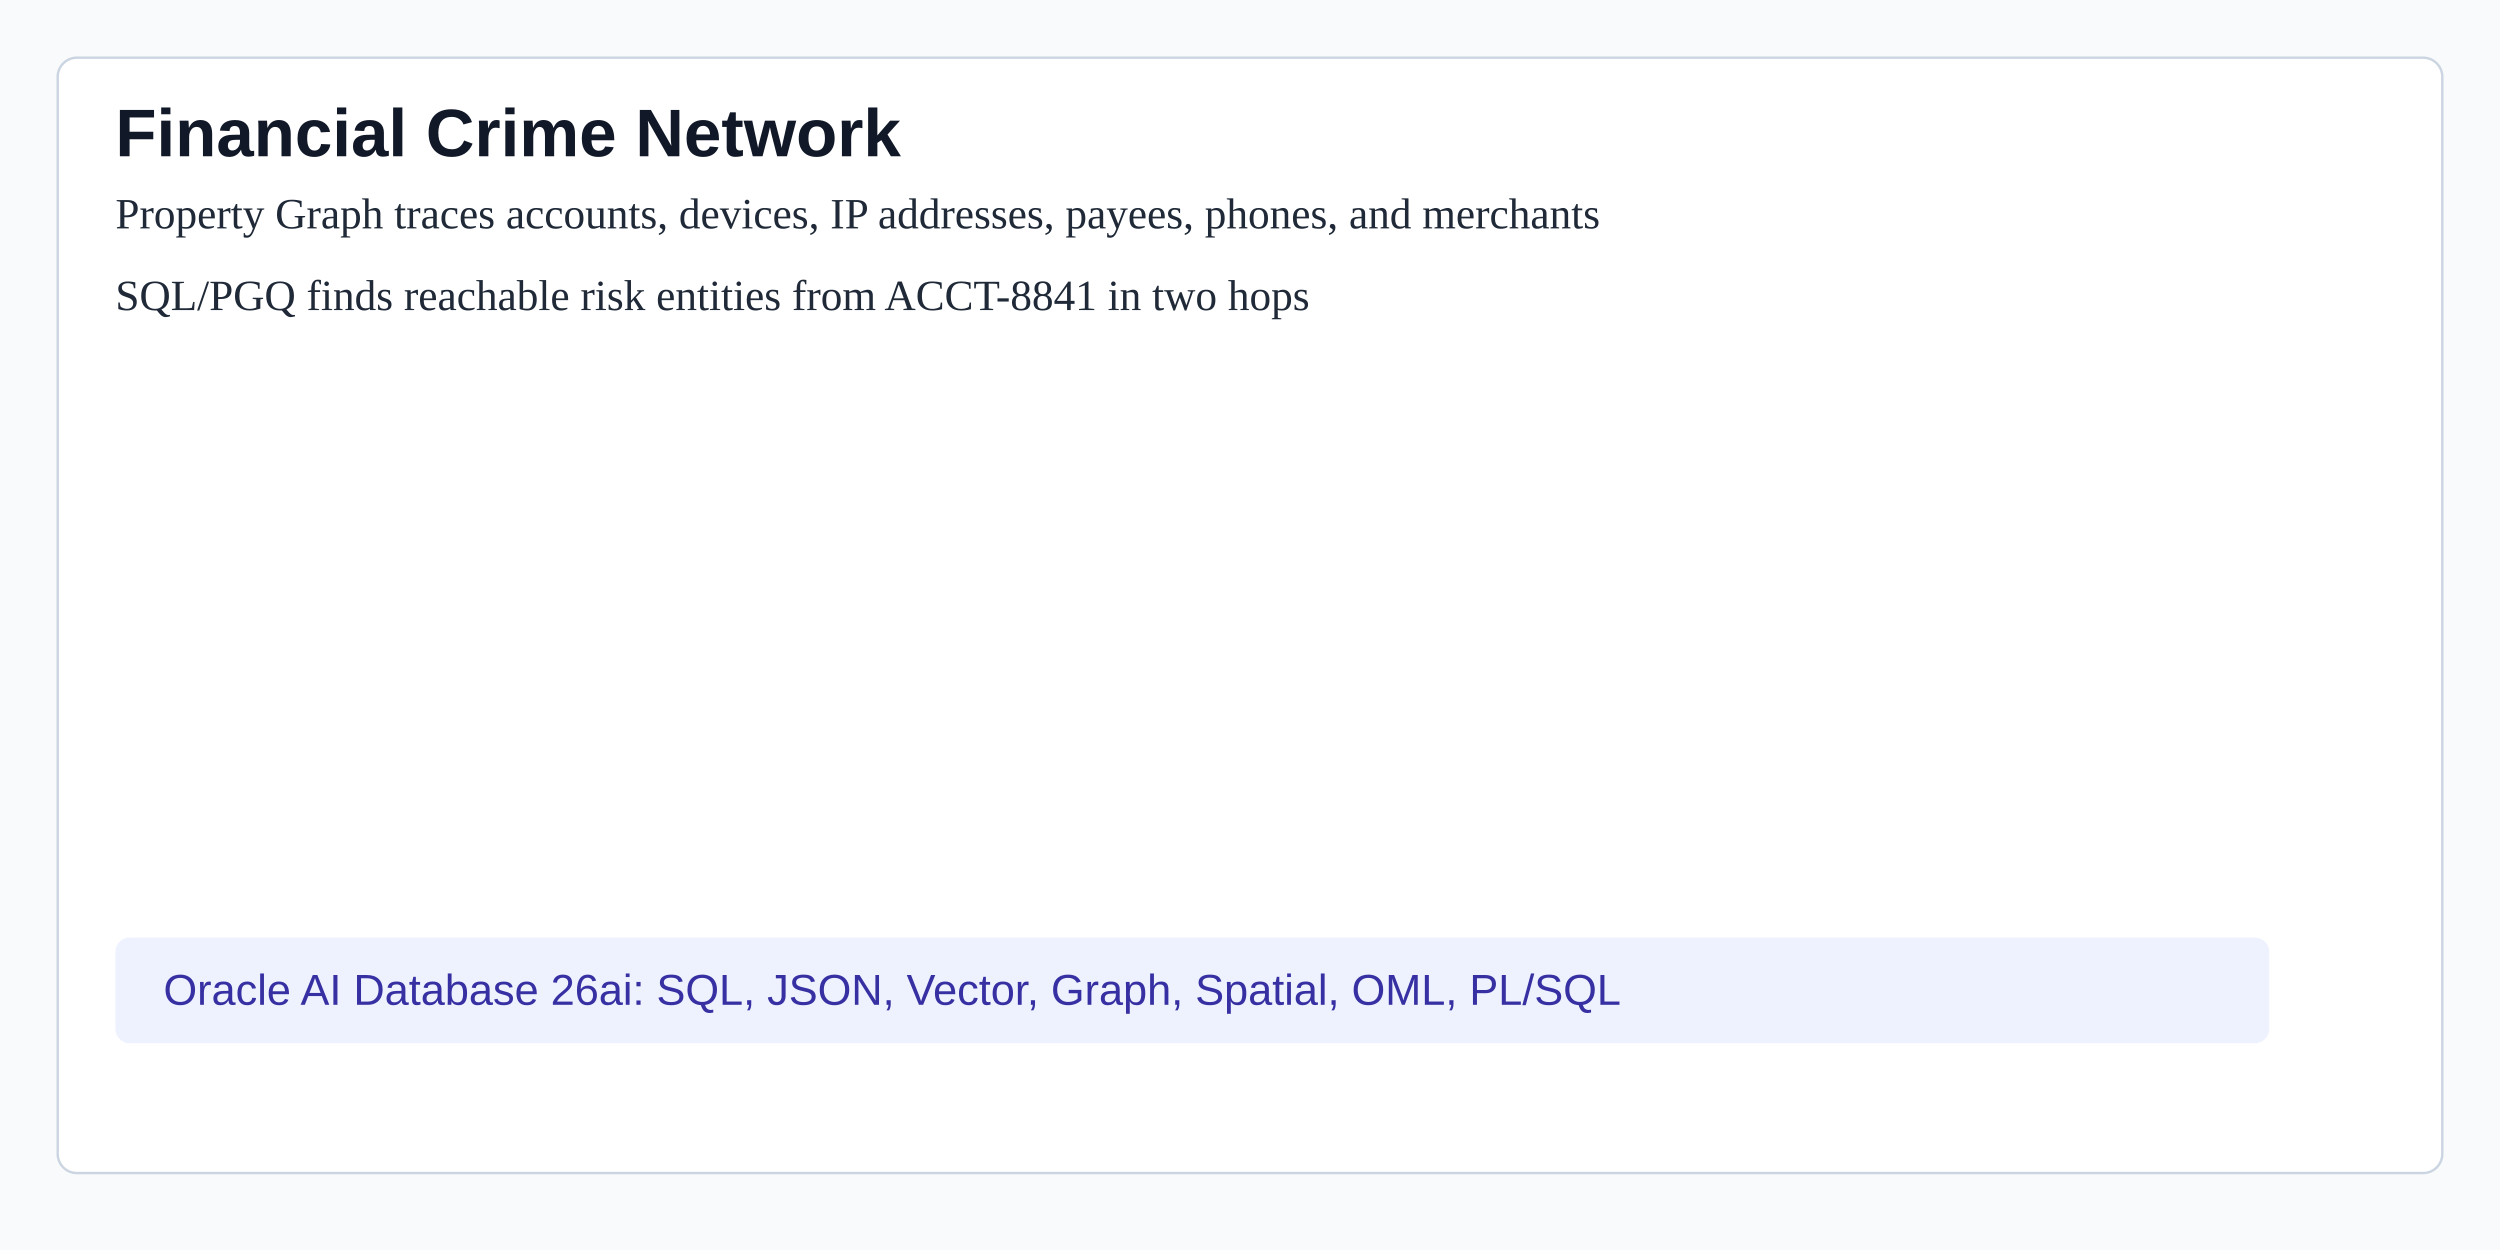
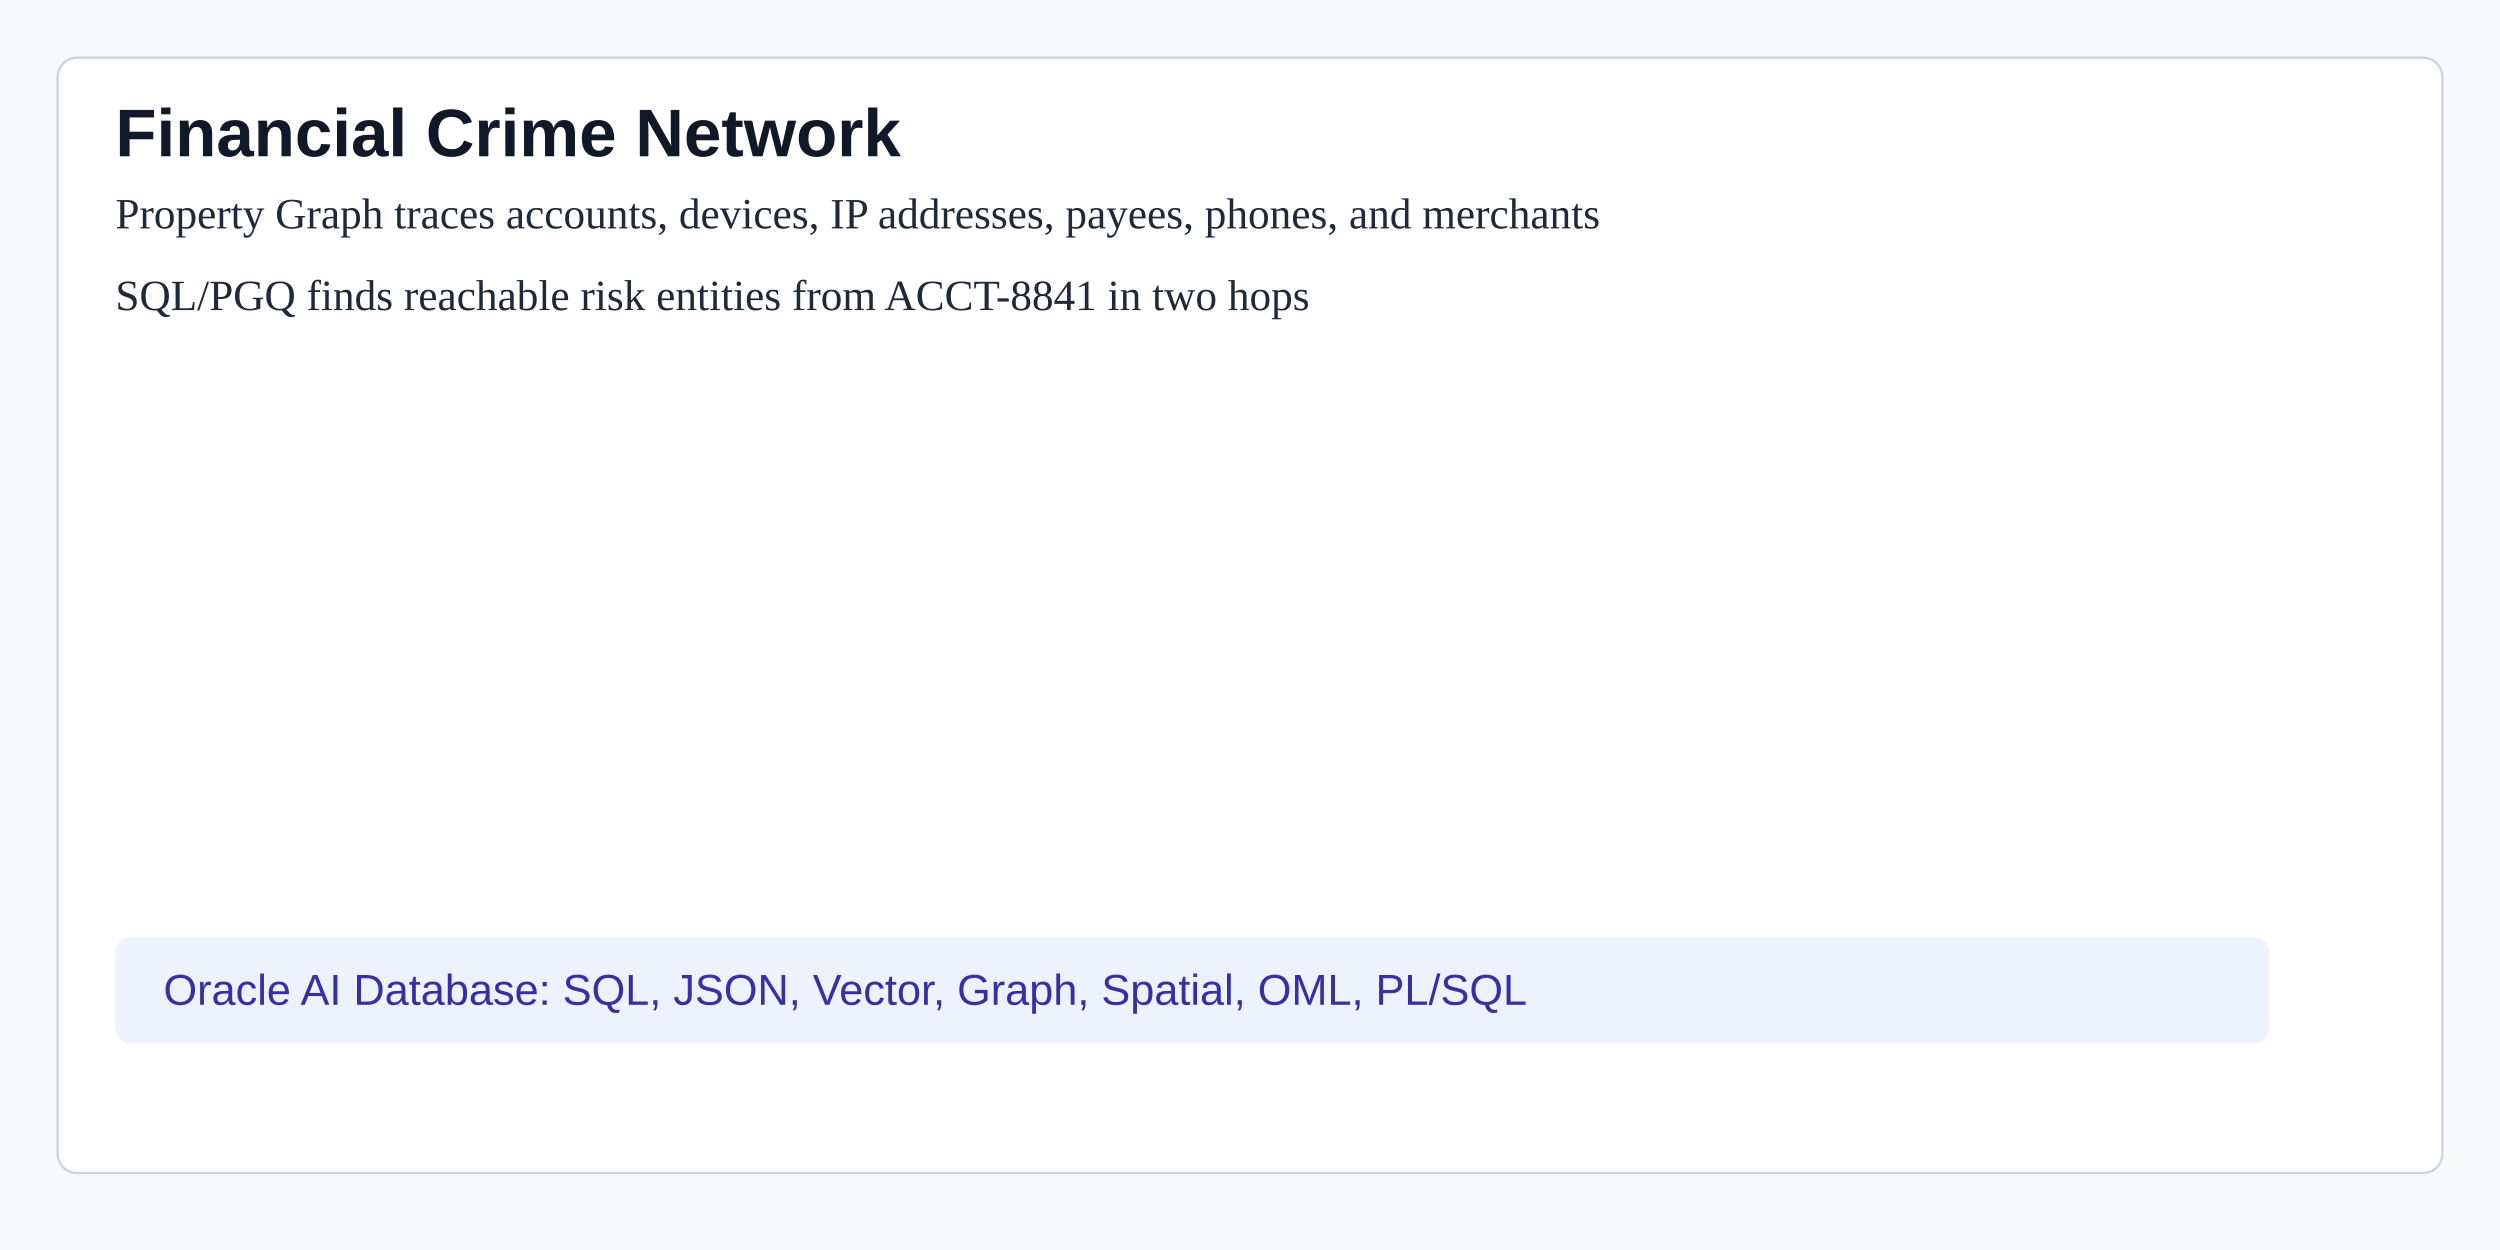
<svg xmlns="http://www.w3.org/2000/svg" width="1040" height="520" viewBox="0 0 1040 520" role="img" aria-labelledby="t">
  <rect width="1040" height="520" fill="#f8fafc" />
  <rect x="24" y="24" width="992" height="464" rx="8" fill="#ffffff" stroke="#cbd5e1" />
  <text x="48" y="65" font-family="Arial, sans-serif" font-size="28" font-weight="700" fill="#111827">Financial Crime Network</text>
  <text x="48" y="95" font-size="18" fill="#1f2937">Property Graph traces accounts, devices, IP addresses, payees, phones, and merchants</text>
  <text x="48" y="129" font-size="18" fill="#1f2937">SQL/PGQ finds reachable risk entities from ACCT-8841 in two hops</text>
  <rect x="48" y="390" width="896" height="44" rx="6" fill="#eef2ff" />
-   <text x="68" y="418" font-family="Arial, sans-serif" font-size="18" fill="#3730a3">Oracle AI Database 26ai: SQL, JSON, Vector, Graph, Spatial, OML, PL/SQL</text>
+   <text x="68" y="418" font-family="Arial, sans-serif" font-size="18" fill="#3730a3">Oracle AI Database: SQL, JSON, Vector, Graph, Spatial, OML, PL/SQL</text>
</svg>
